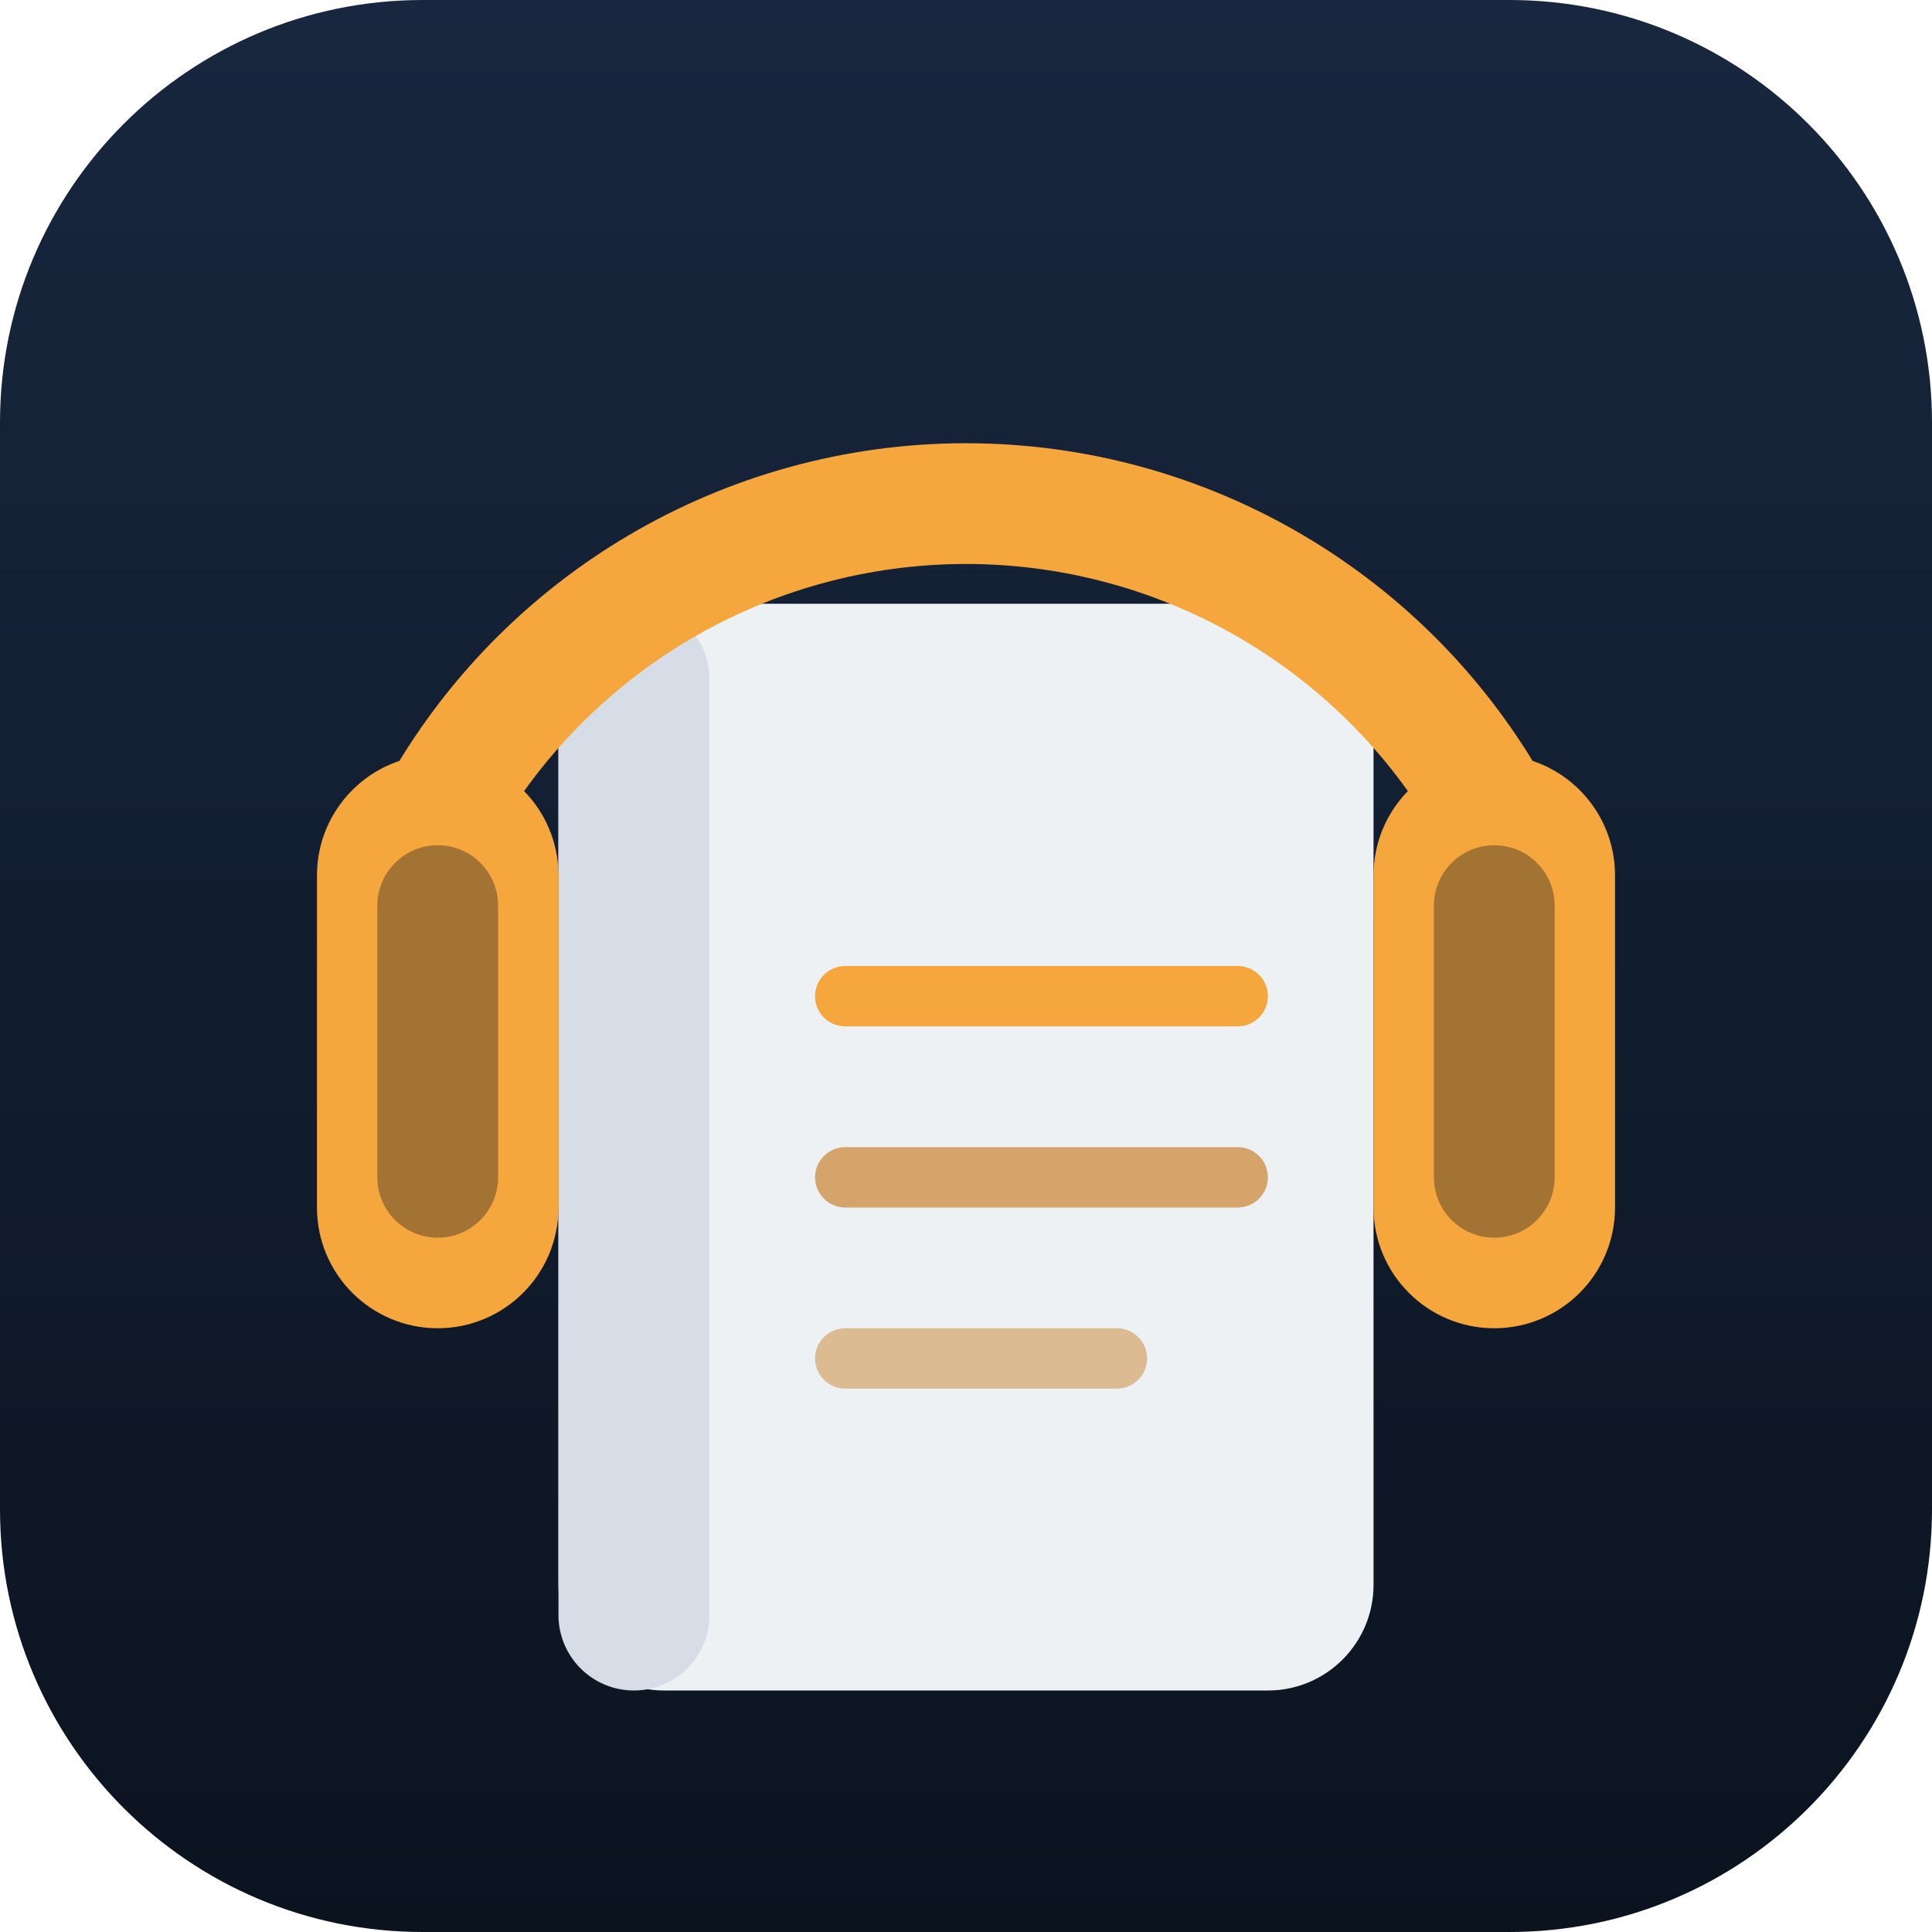
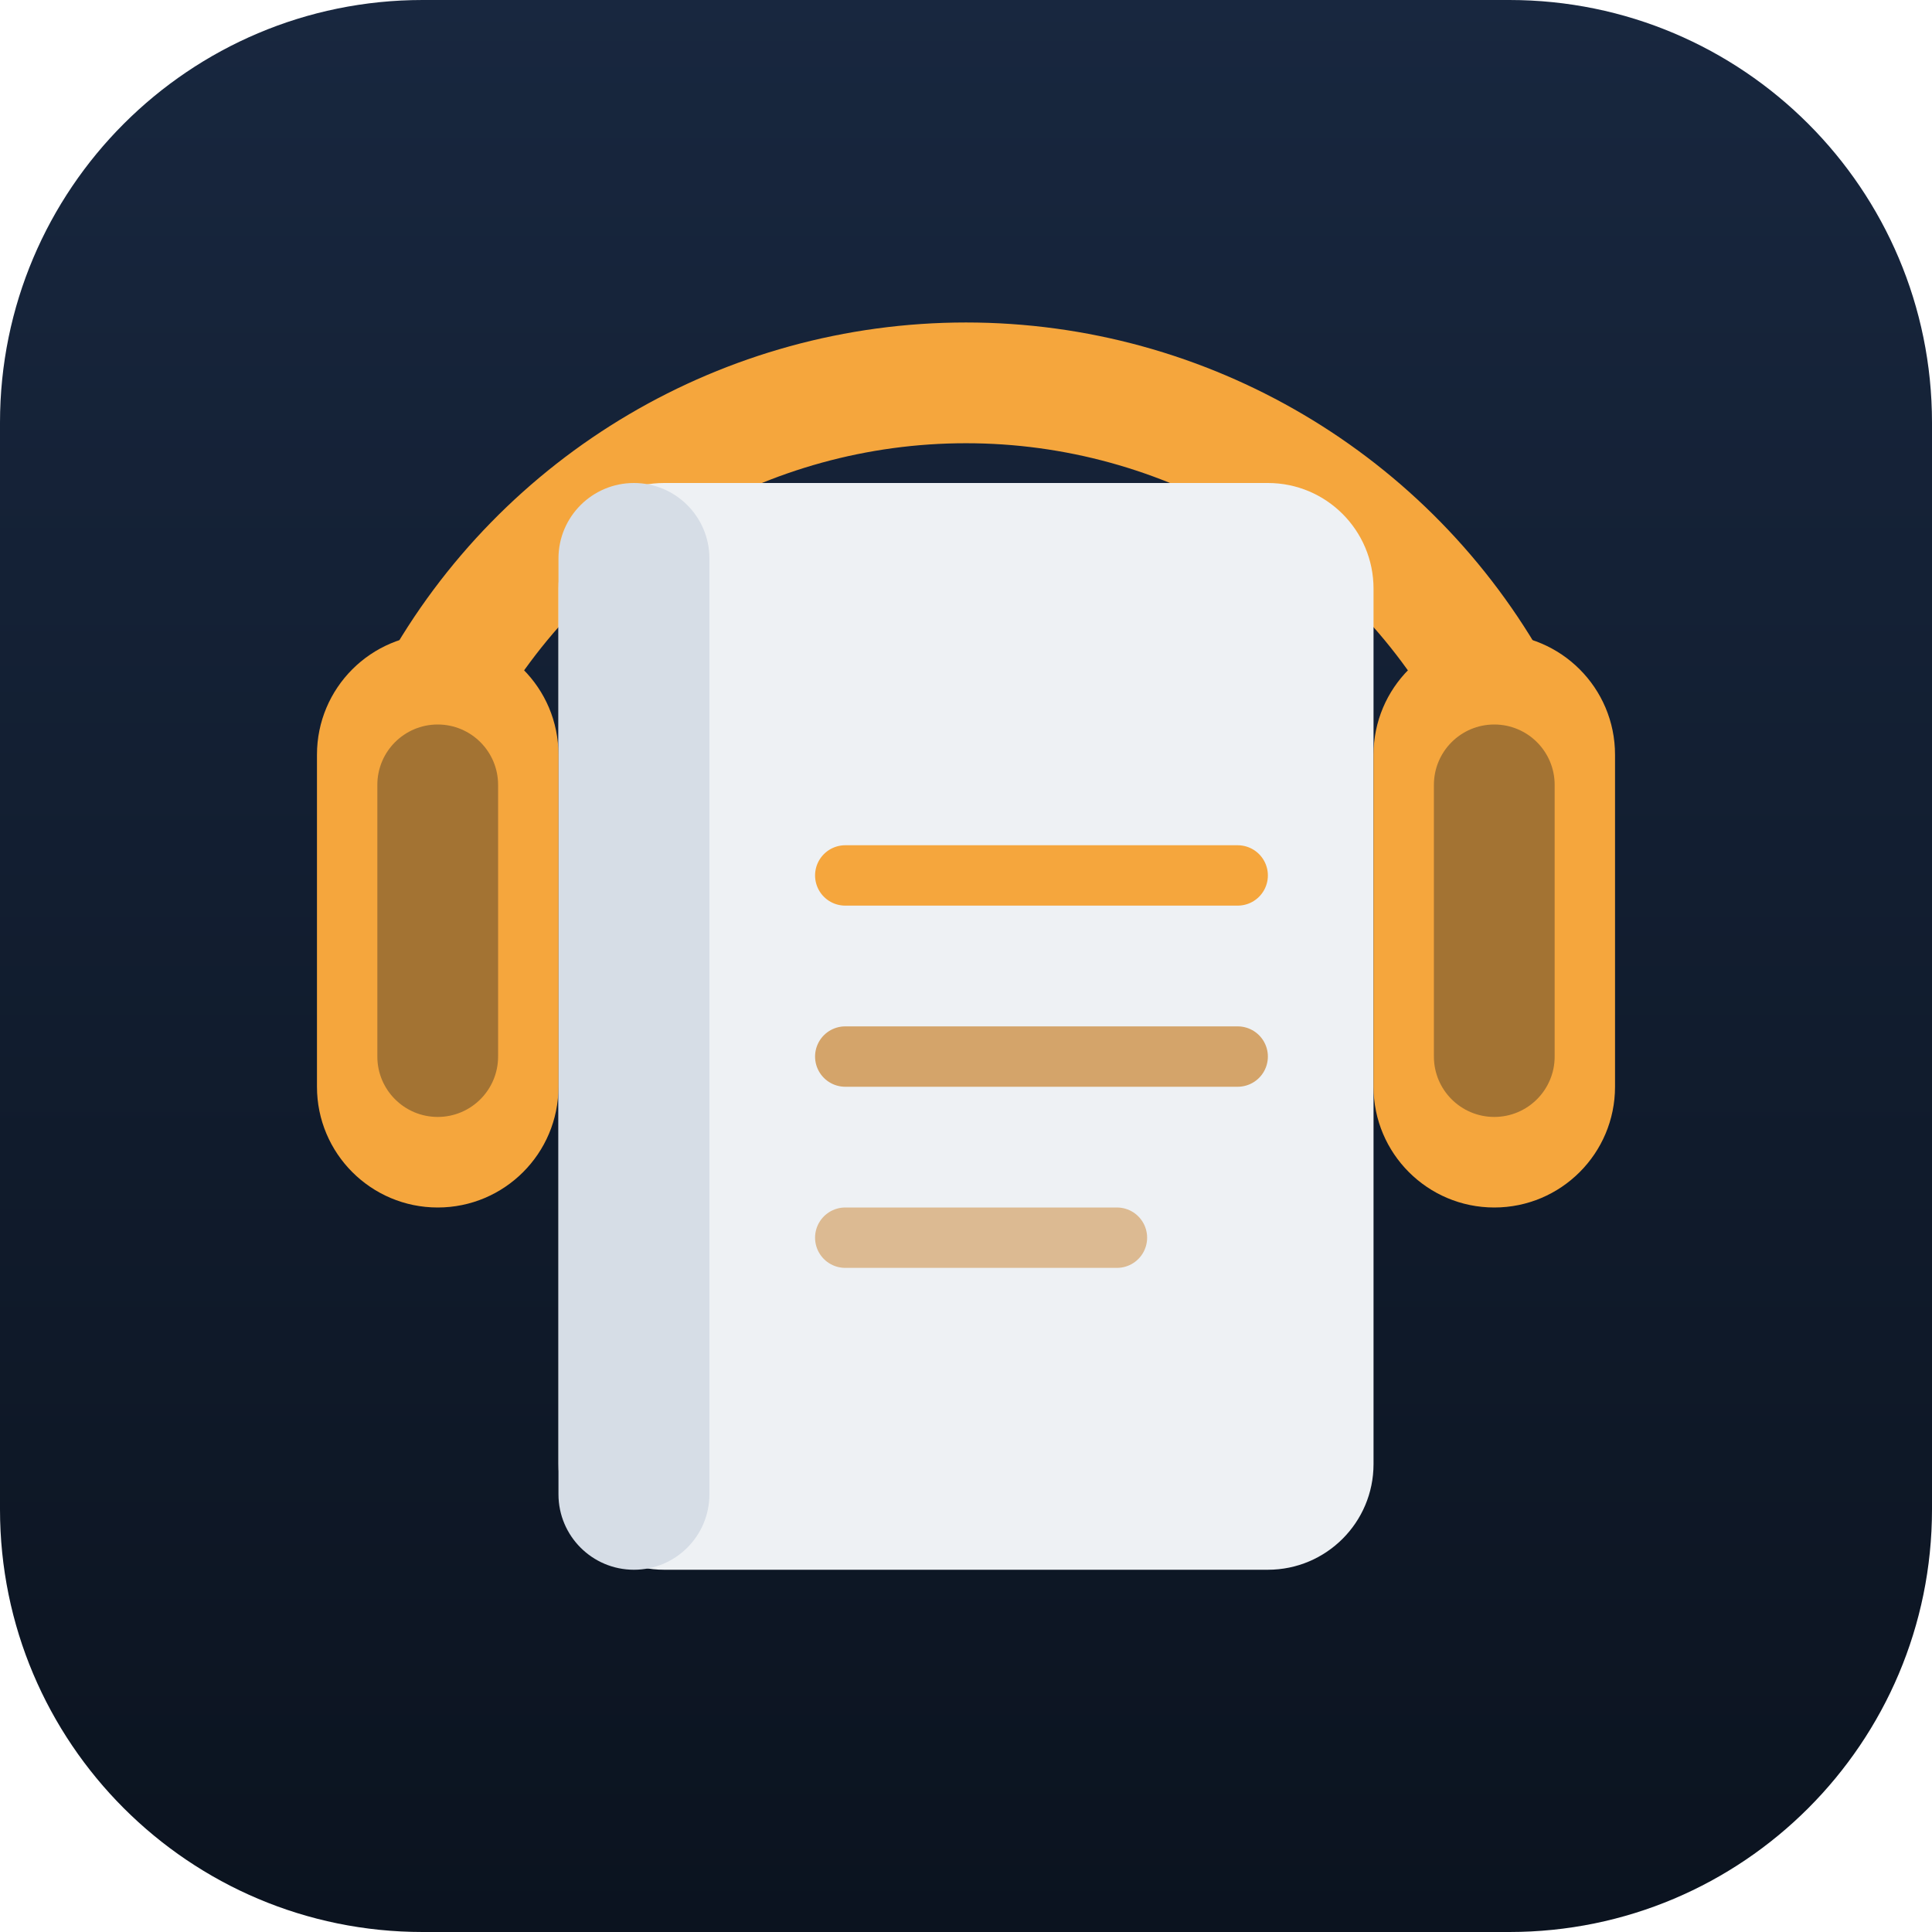
<svg xmlns="http://www.w3.org/2000/svg" width="128" height="128" viewBox="0 0 128 128">
  <defs>
    <linearGradient id="bg" x1="0" y1="0" x2="0" y2="1">
      <stop offset="0" stop-color="#18273f" />
      <stop offset="1" stop-color="#0b131f" />
    </linearGradient>
  </defs>
  <rect x="0" y="0" width="128" height="128" rx="28" fill="url(#bg)" />
-   <rect x="37" y="40" width="54" height="72" rx="7" fill="#eef1f4" />
-   <rect x="37" y="40" width="10" height="72" rx="5" fill="#d6dde6" />
-   <line x1="56" y1="66" x2="82" y2="66" stroke="#f5a63d" stroke-width="4" stroke-linecap="round" />
-   <line x1="56" y1="78" x2="82" y2="78" stroke="#c9832f" stroke-width="4" stroke-linecap="round" opacity="0.7" />
-   <line x1="56" y1="90" x2="74" y2="90" stroke="#c9832f" stroke-width="4" stroke-linecap="round" opacity="0.5" />
-   <path d="M29 54 A40 40 0 0 1 99 54" fill="none" stroke="#f5a63d" stroke-width="8" stroke-linecap="round" />
-   <rect x="21" y="50" width="16" height="38" rx="8" fill="#f5a63d" />
-   <rect x="91" y="50" width="16" height="38" rx="8" fill="#f5a63d" />
-   <rect x="25" y="56" width="8" height="26" rx="4" fill="#0b131f" opacity="0.35" />
-   <rect x="95" y="56" width="8" height="26" rx="4" fill="#0b131f" opacity="0.35" />
+   <path d="M29 46 A40 40 0 0 1 99 46" fill="none" stroke="#f5a63d" stroke-width="8" stroke-linecap="round" />
+   <rect x="37" y="32" width="54" height="72" rx="7" fill="#eef1f4" />
+   <rect x="37" y="32" width="10" height="72" rx="5" fill="#d6dde6" />
+   <line x1="56" y1="58" x2="82" y2="58" stroke="#f5a63d" stroke-width="4" stroke-linecap="round" />
+   <line x1="56" y1="70" x2="82" y2="70" stroke="#c9832f" stroke-width="4" stroke-linecap="round" opacity="0.7" />
+   <line x1="56" y1="82" x2="74" y2="82" stroke="#c9832f" stroke-width="4" stroke-linecap="round" opacity="0.5" />
+   <rect x="21" y="42" width="16" height="38" rx="8" fill="#f5a63d" />
+   <rect x="91" y="42" width="16" height="38" rx="8" fill="#f5a63d" />
+   <rect x="25" y="48" width="8" height="26" rx="4" fill="#0b131f" opacity="0.35" />
+   <rect x="95" y="48" width="8" height="26" rx="4" fill="#0b131f" opacity="0.35" />
</svg>
